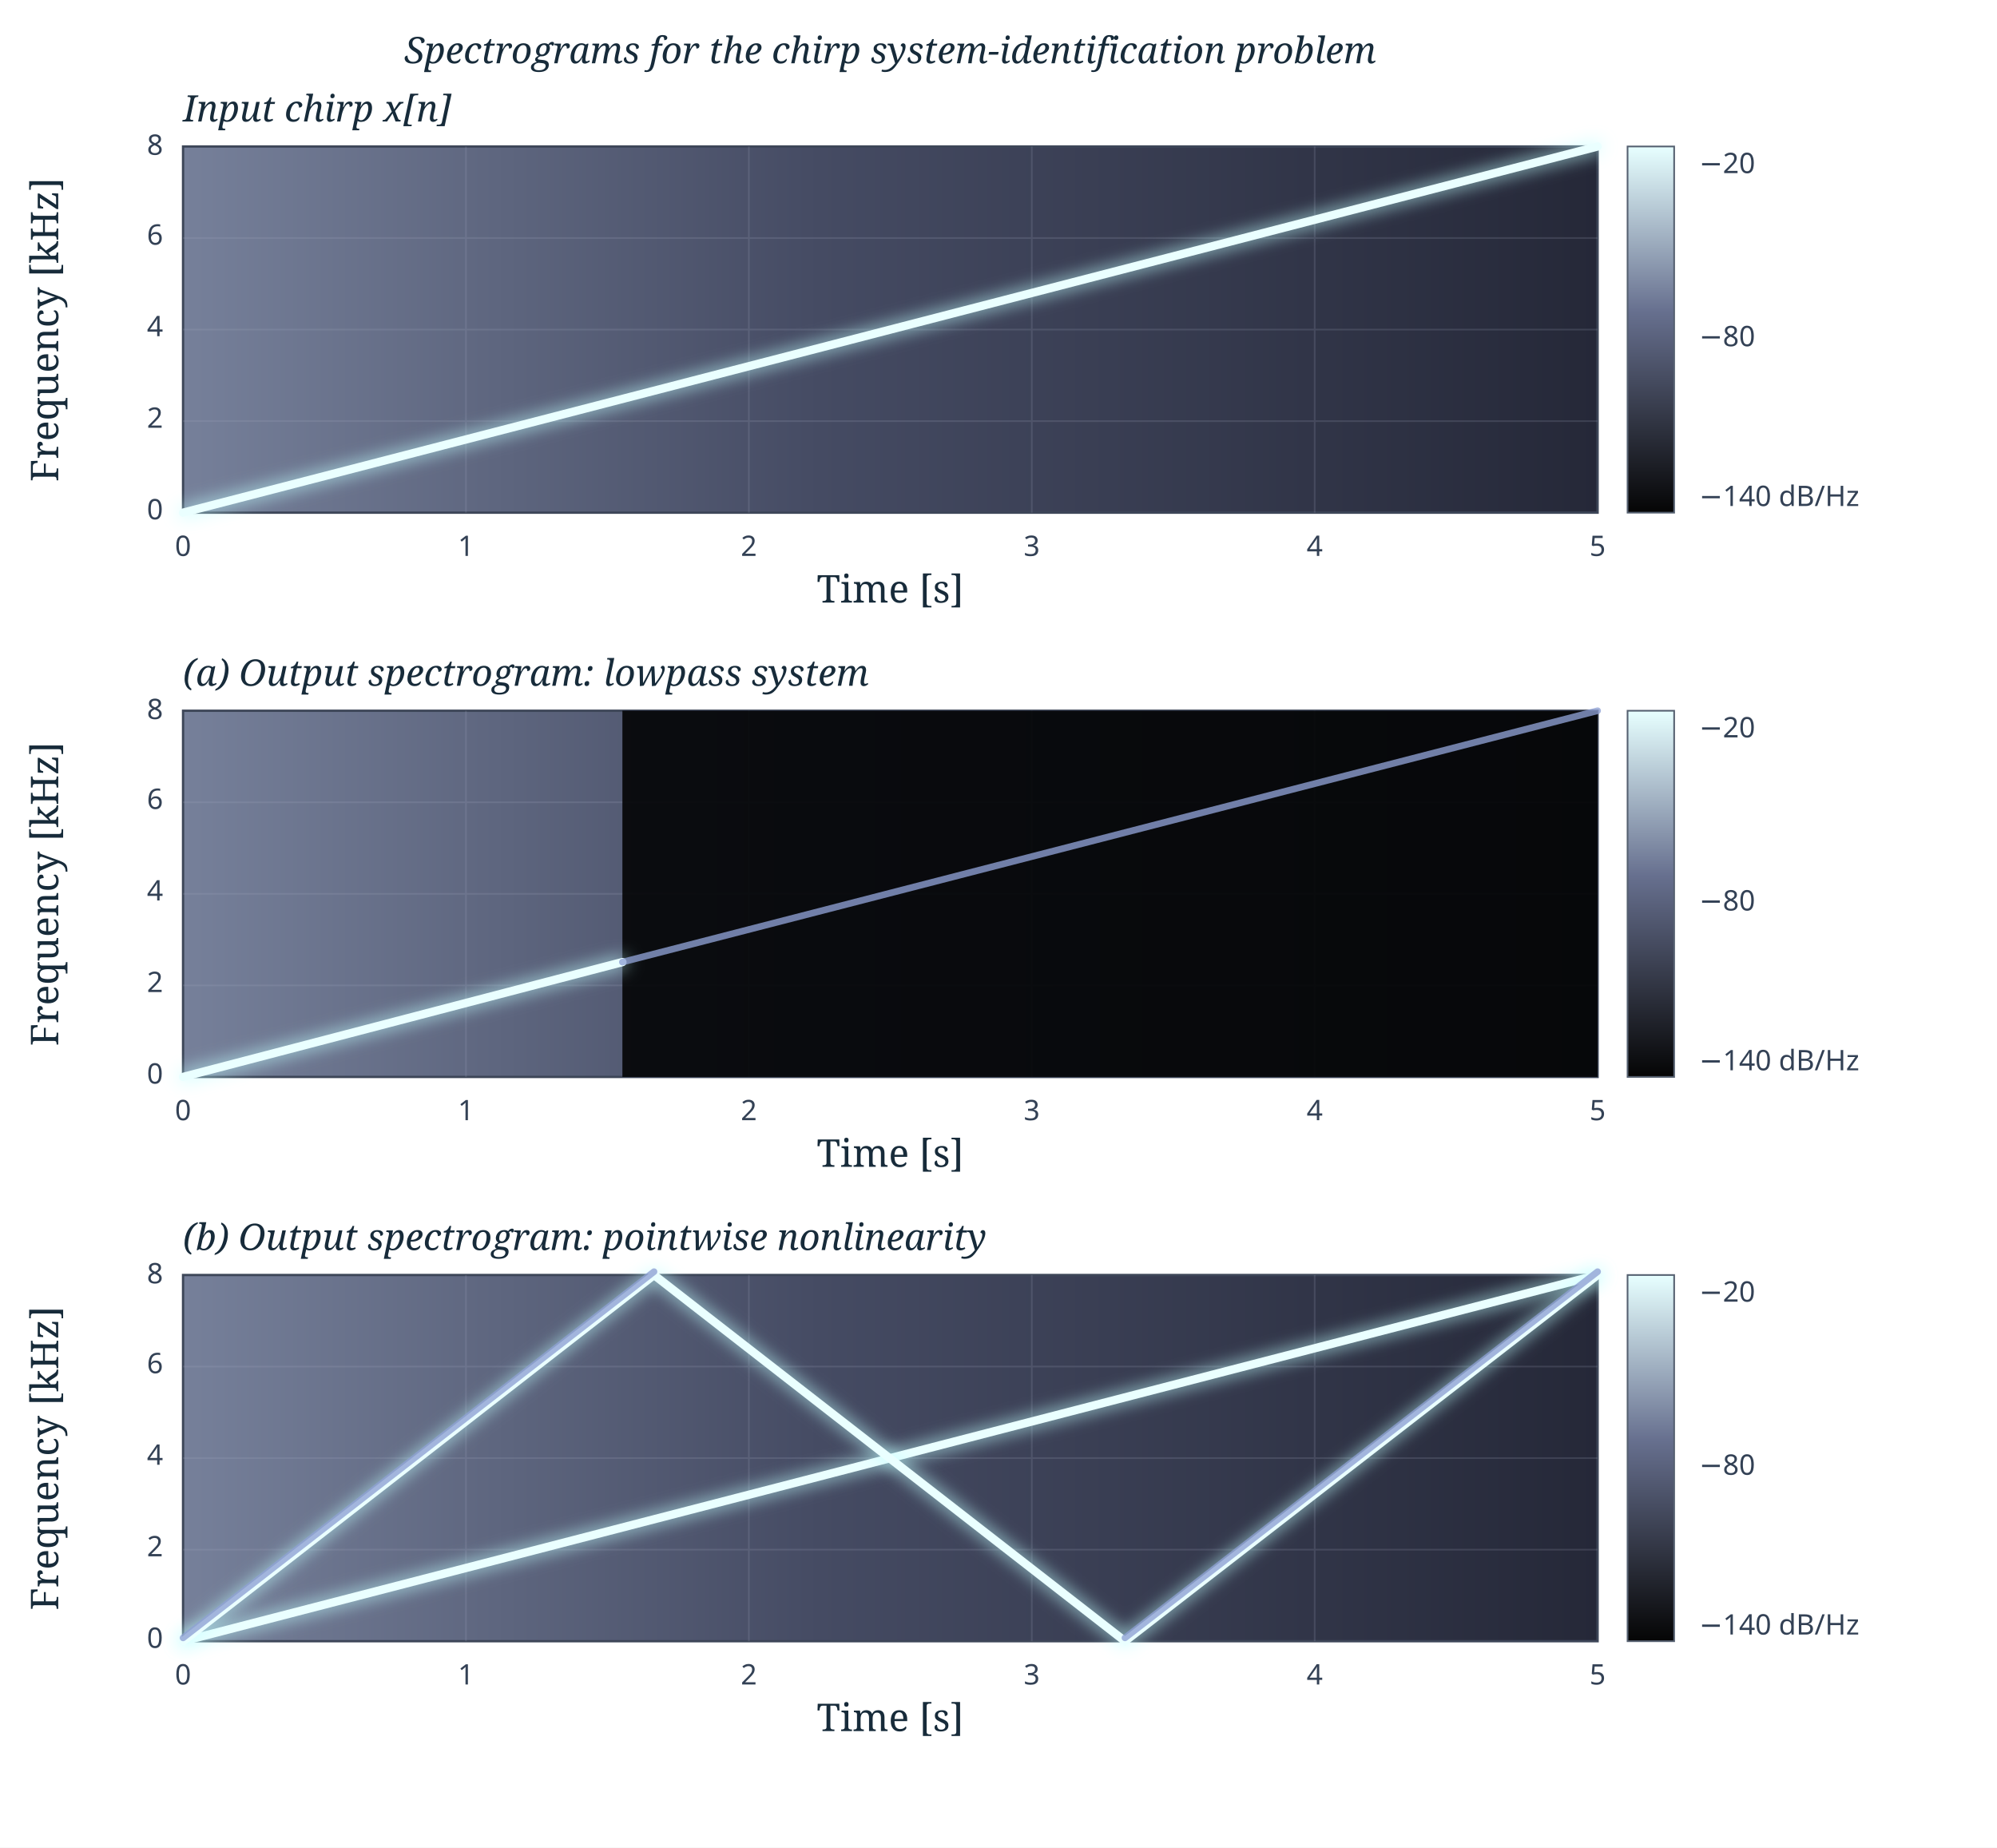
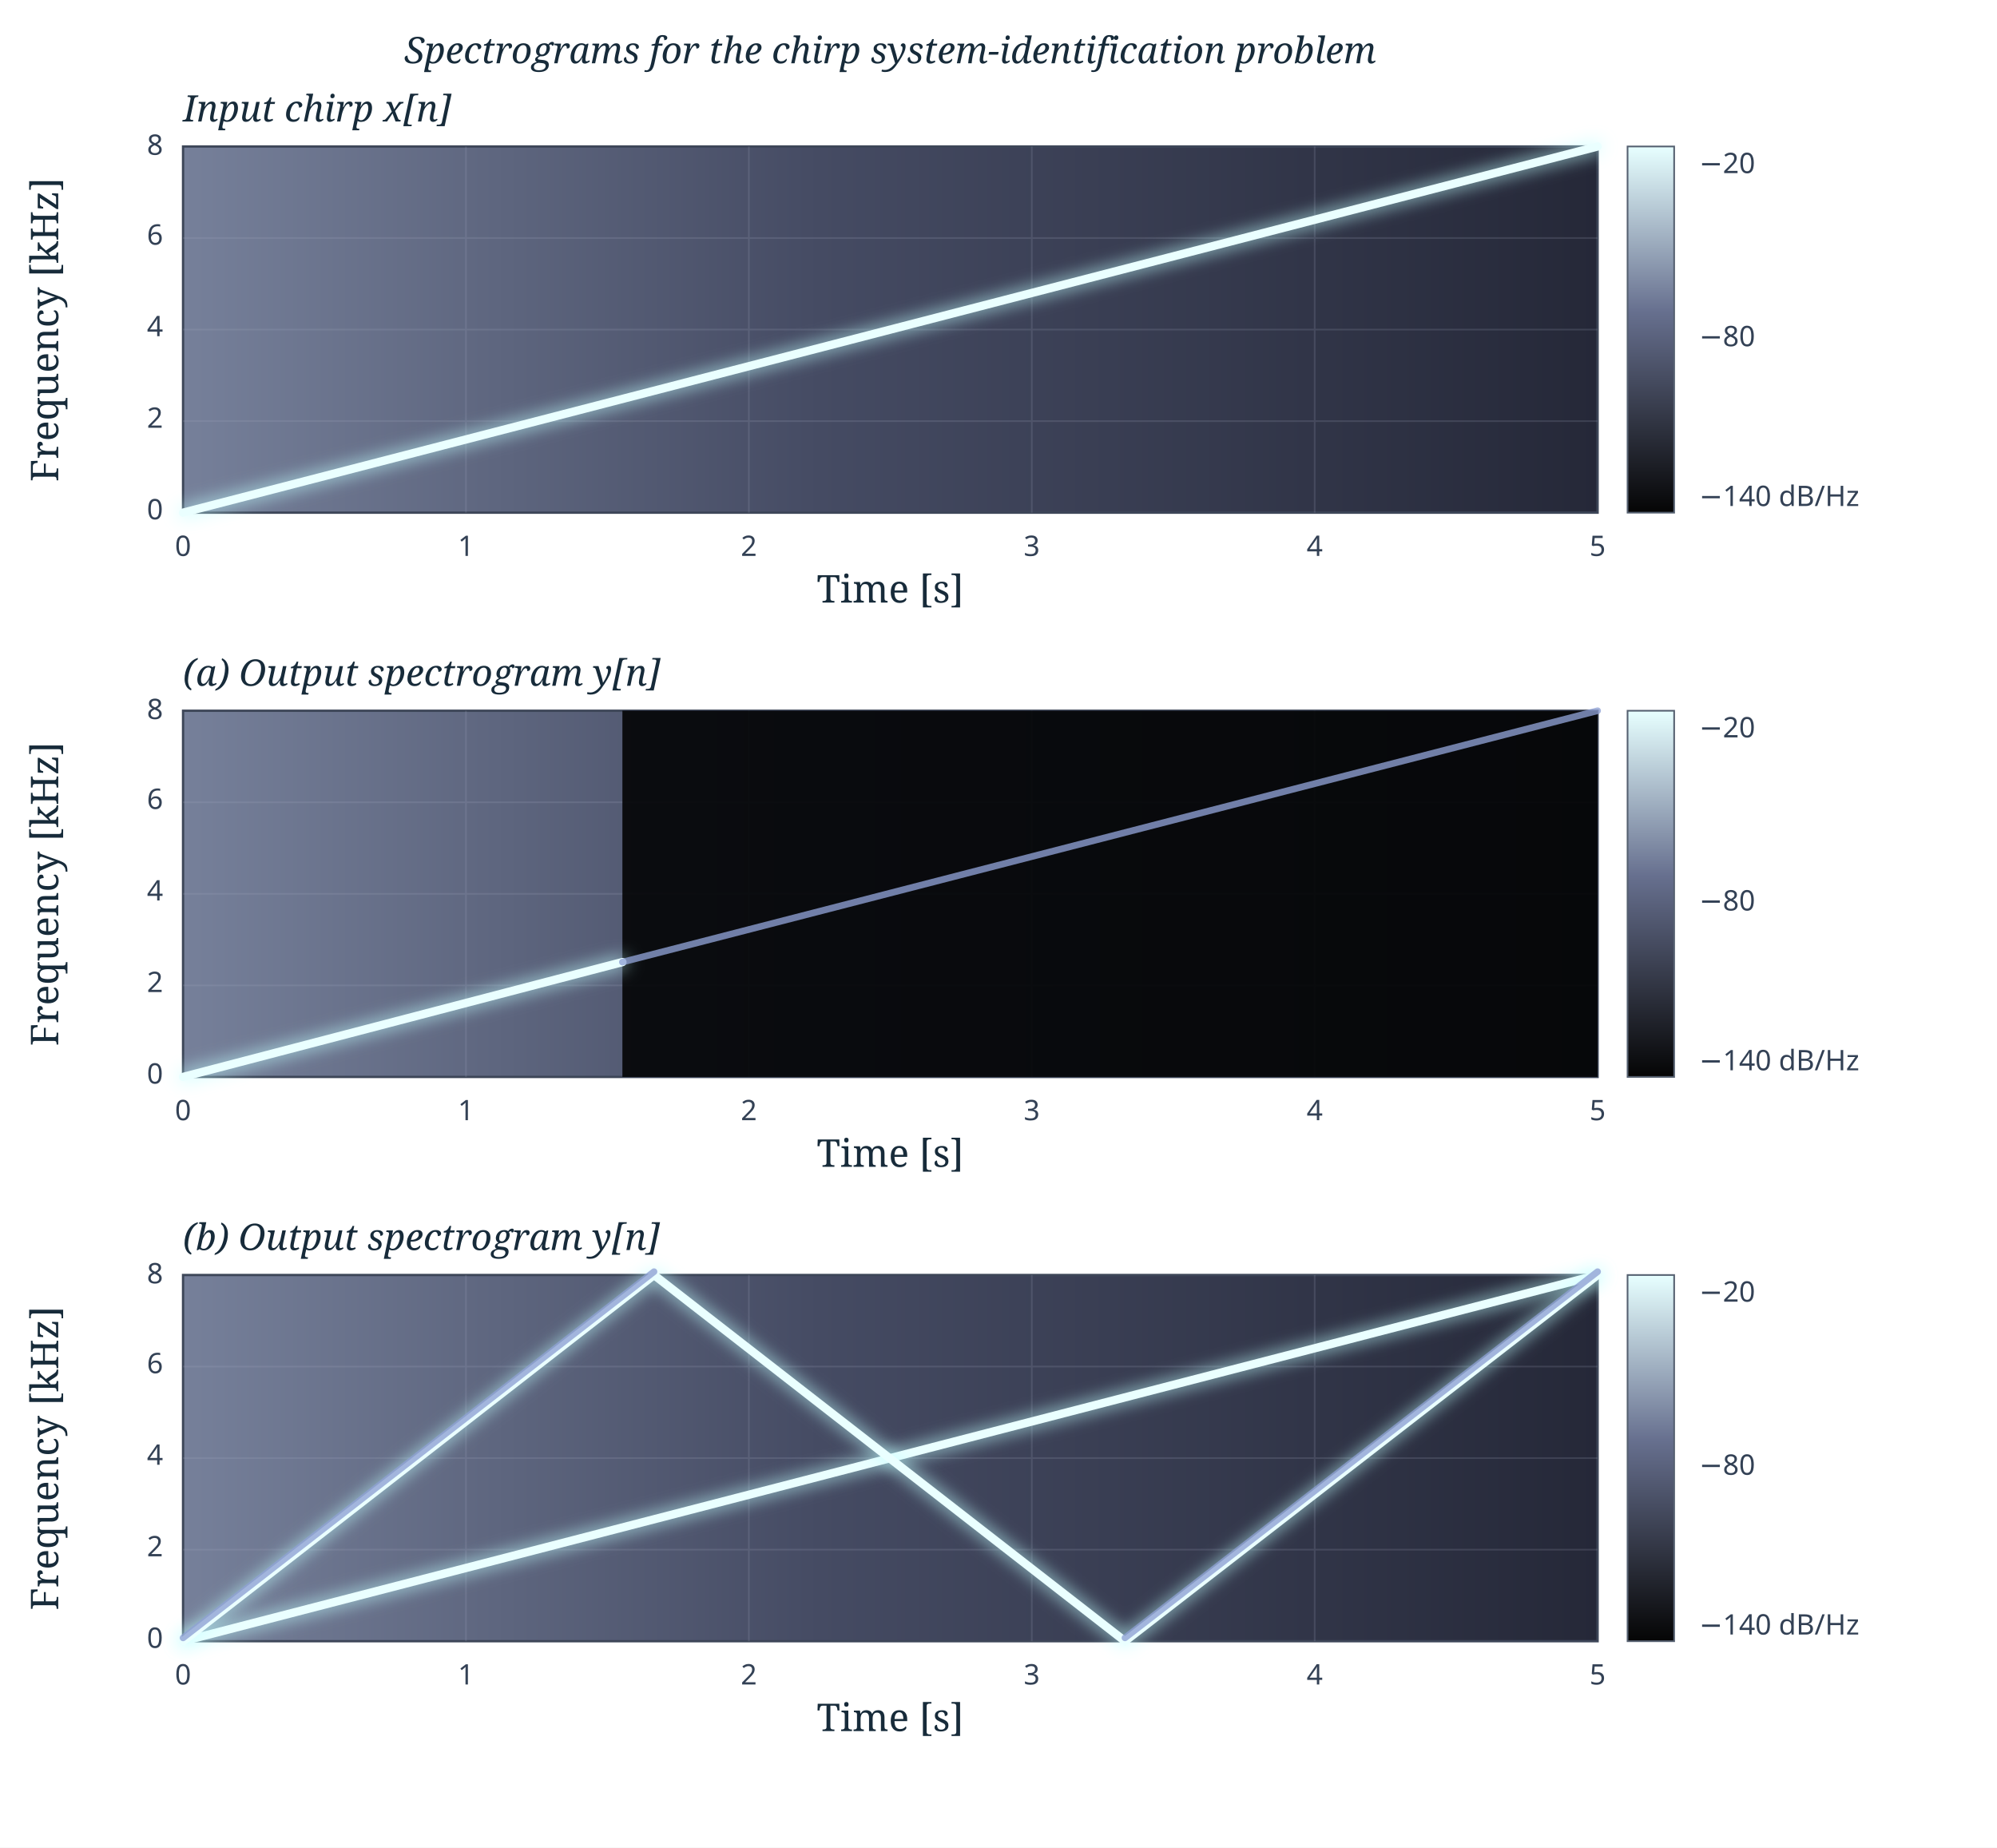
<svg xmlns="http://www.w3.org/2000/svg" viewBox="0 0 1200 1110" role="img" aria-labelledby="title description">
  <defs>
    <linearGradient id="spectrogram" x1="0" y1="0" x2="1" y2="0">
      <stop offset="0" stop-color="#76809a" />
      <stop offset=".45" stop-color="#454b63" />
      <stop offset="1" stop-color="#252838" />
    </linearGradient>
    <linearGradient id="power" x1="0" y1="1" x2="0" y2="0">
      <stop offset="0" stop-color="#050505" />
      <stop offset=".55" stop-color="#67708f" />
      <stop offset="1" stop-color="#e7ffff" />
    </linearGradient>
  </defs>
  <style>
    .frame { fill: url(#spectrogram); stroke: #3d4658; stroke-width: 1.4; }
    .grid { stroke: #a8b1c5; stroke-opacity: .18; stroke-width: 1; }
    .trace { fill: none; stroke: #eaffff; stroke-width: 5; stroke-linecap: round; filter: drop-shadow(0 0 5px #c1ffff); }
    .trace-dim { fill: none; stroke: #8ea0d4; stroke-width: 4; stroke-linecap: round; opacity: .78; }
    .tick { fill: #334155; font: 17px ui-sans-serif, system-ui, sans-serif; }
    .label { fill: #172b3a; font: 23px Georgia, serif; }
    .subtitle { fill: #172b3a; font: 22px Georgia, serif; font-style: italic; }
    .note { fill: #526170; font: 16px ui-sans-serif, system-ui, sans-serif; }
  </style>
  <rect width="1200" height="1110" fill="#fff" />
  <text x="535" y="38" text-anchor="middle" class="subtitle">Spectrograms for the chirp system-identification problem</text>
  <g>
    <text x="110" y="73" class="subtitle">Input chirp x[n]</text>
    <rect class="frame" x="110" y="88" width="850" height="220" />
    <g class="grid">
      <path d="M110 143H960 M110 198H960 M110 253H960 M280 88V308 M450 88V308 M620 88V308 M790 88V308" />
    </g>
    <path class="trace" d="M110 308 L960 88" />
    <rect x="978" y="88" width="28" height="220" fill="url(#power)" stroke="#556070" />
    <g class="tick" text-anchor="end">
      <text x="98" y="312">0</text>
      <text x="98" y="257">2</text>
      <text x="98" y="202">4</text>
      <text x="98" y="147">6</text>
      <text x="98" y="93">8</text>
    </g>
    <g class="tick" text-anchor="middle">
      <text x="110" y="334">0</text>
      <text x="280" y="334">1</text>
      <text x="450" y="334">2</text>
      <text x="620" y="334">3</text>
      <text x="790" y="334">4</text>
      <text x="960" y="334">5</text>
    </g>
    <text x="535" y="362" text-anchor="middle" class="label">Time [s]</text>
    <text x="35" y="198" text-anchor="middle" class="label" transform="rotate(-90 35 198)">Frequency [kHz]</text>
    <text x="1021" y="104" class="tick">−20</text>
    <text x="1021" y="208" class="tick">−80</text>
    <text x="1021" y="304" class="tick">−140 dB/Hz</text>
  </g>
  <g>
-     <text x="110" y="412" class="subtitle">(a) Output spectrogram: lowpass system</text>
+     <text x="110" y="412" class="subtitle">(a) Output spectrogram y[n]</text>
    <rect class="frame" x="110" y="427" width="850" height="220" />
    <g class="grid">
      <path d="M110 482H960 M110 537H960 M110 592H960 M280 427V647 M450 427V647 M620 427V647 M790 427V647" />
    </g>
    <rect x="374" y="427" width="586" height="220" fill="#030406" opacity=".91" />
    <path class="trace" d="M110 647 L374 578" />
    <path class="trace-dim" d="M374 578 L960 427" />
    <rect x="978" y="427" width="28" height="220" fill="url(#power)" stroke="#556070" />
    <g class="tick" text-anchor="end">
      <text x="98" y="651">0</text>
      <text x="98" y="596">2</text>
      <text x="98" y="541">4</text>
      <text x="98" y="486">6</text>
      <text x="98" y="432">8</text>
    </g>
    <g class="tick" text-anchor="middle">
      <text x="110" y="673">0</text>
      <text x="280" y="673">1</text>
      <text x="450" y="673">2</text>
      <text x="620" y="673">3</text>
      <text x="790" y="673">4</text>
      <text x="960" y="673">5</text>
    </g>
    <text x="535" y="701" text-anchor="middle" class="label">Time [s]</text>
    <text x="35" y="537" text-anchor="middle" class="label" transform="rotate(-90 35 537)">Frequency [kHz]</text>
    <text x="1021" y="443" class="tick">−20</text>
    <text x="1021" y="547" class="tick">−80</text>
    <text x="1021" y="643" class="tick">−140 dB/Hz</text>
  </g>
  <g>
-     <text x="110" y="751" class="subtitle">(b) Output spectrogram: pointwise nonlinearity</text>
+     <text x="110" y="751" class="subtitle">(b) Output spectrogram y[n]</text>
    <rect class="frame" x="110" y="766" width="850" height="220" />
    <g class="grid">
      <path d="M110 821H960 M110 876H960 M110 931H960 M280 766V986 M450 766V986 M620 766V986 M790 766V986" />
    </g>
    <path class="trace" d="M110 986 L960 766" />
    <path class="trace" d="M110 986 L393 766 L676 986 L960 766" />
    <path class="trace-dim" d="M110 984 L393 764 M676 984 L960 764" />
    <rect x="978" y="766" width="28" height="220" fill="url(#power)" stroke="#556070" />
    <g class="tick" text-anchor="end">
      <text x="98" y="990">0</text>
      <text x="98" y="935">2</text>
      <text x="98" y="880">4</text>
      <text x="98" y="825">6</text>
      <text x="98" y="771">8</text>
    </g>
    <g class="tick" text-anchor="middle">
      <text x="110" y="1012">0</text>
      <text x="280" y="1012">1</text>
      <text x="450" y="1012">2</text>
      <text x="620" y="1012">3</text>
      <text x="790" y="1012">4</text>
      <text x="960" y="1012">5</text>
    </g>
    <text x="535" y="1040" text-anchor="middle" class="label">Time [s]</text>
    <text x="35" y="876" text-anchor="middle" class="label" transform="rotate(-90 35 876)">Frequency [kHz]</text>
    <text x="1021" y="782" class="tick">−20</text>
    <text x="1021" y="886" class="tick">−80</text>
    <text x="1021" y="982" class="tick">−140 dB/Hz</text>
  </g>
</svg>
